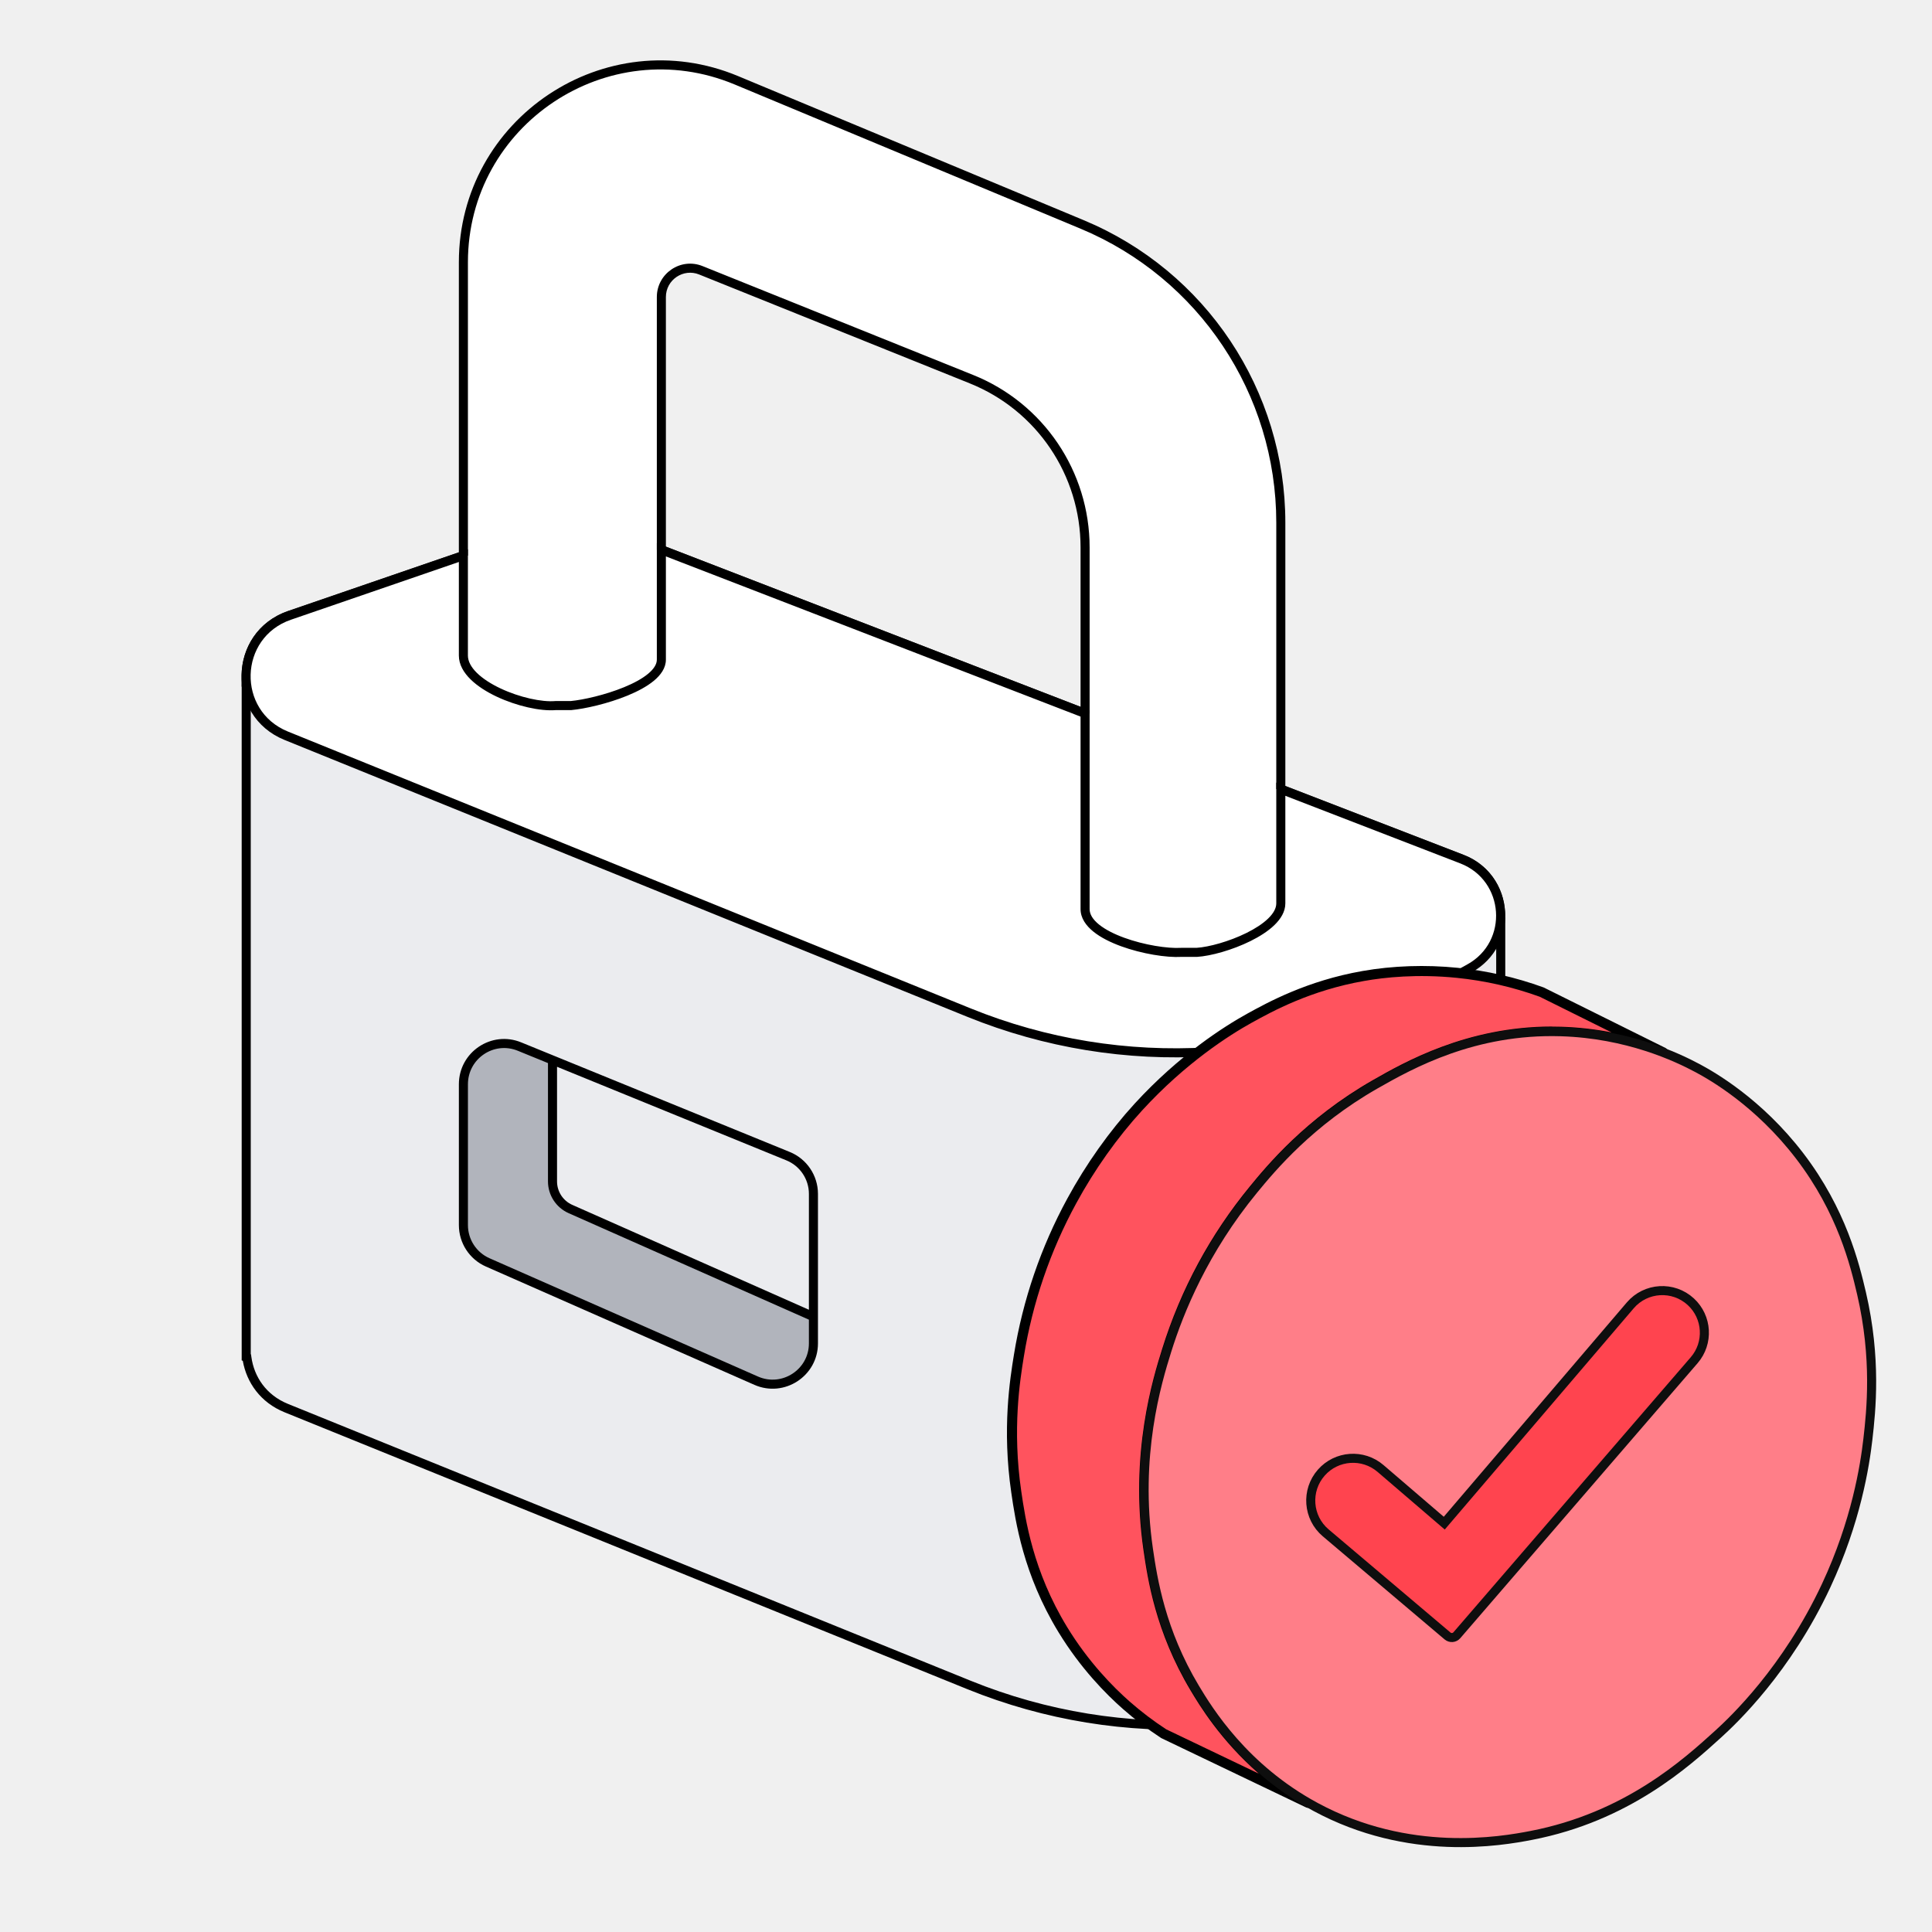
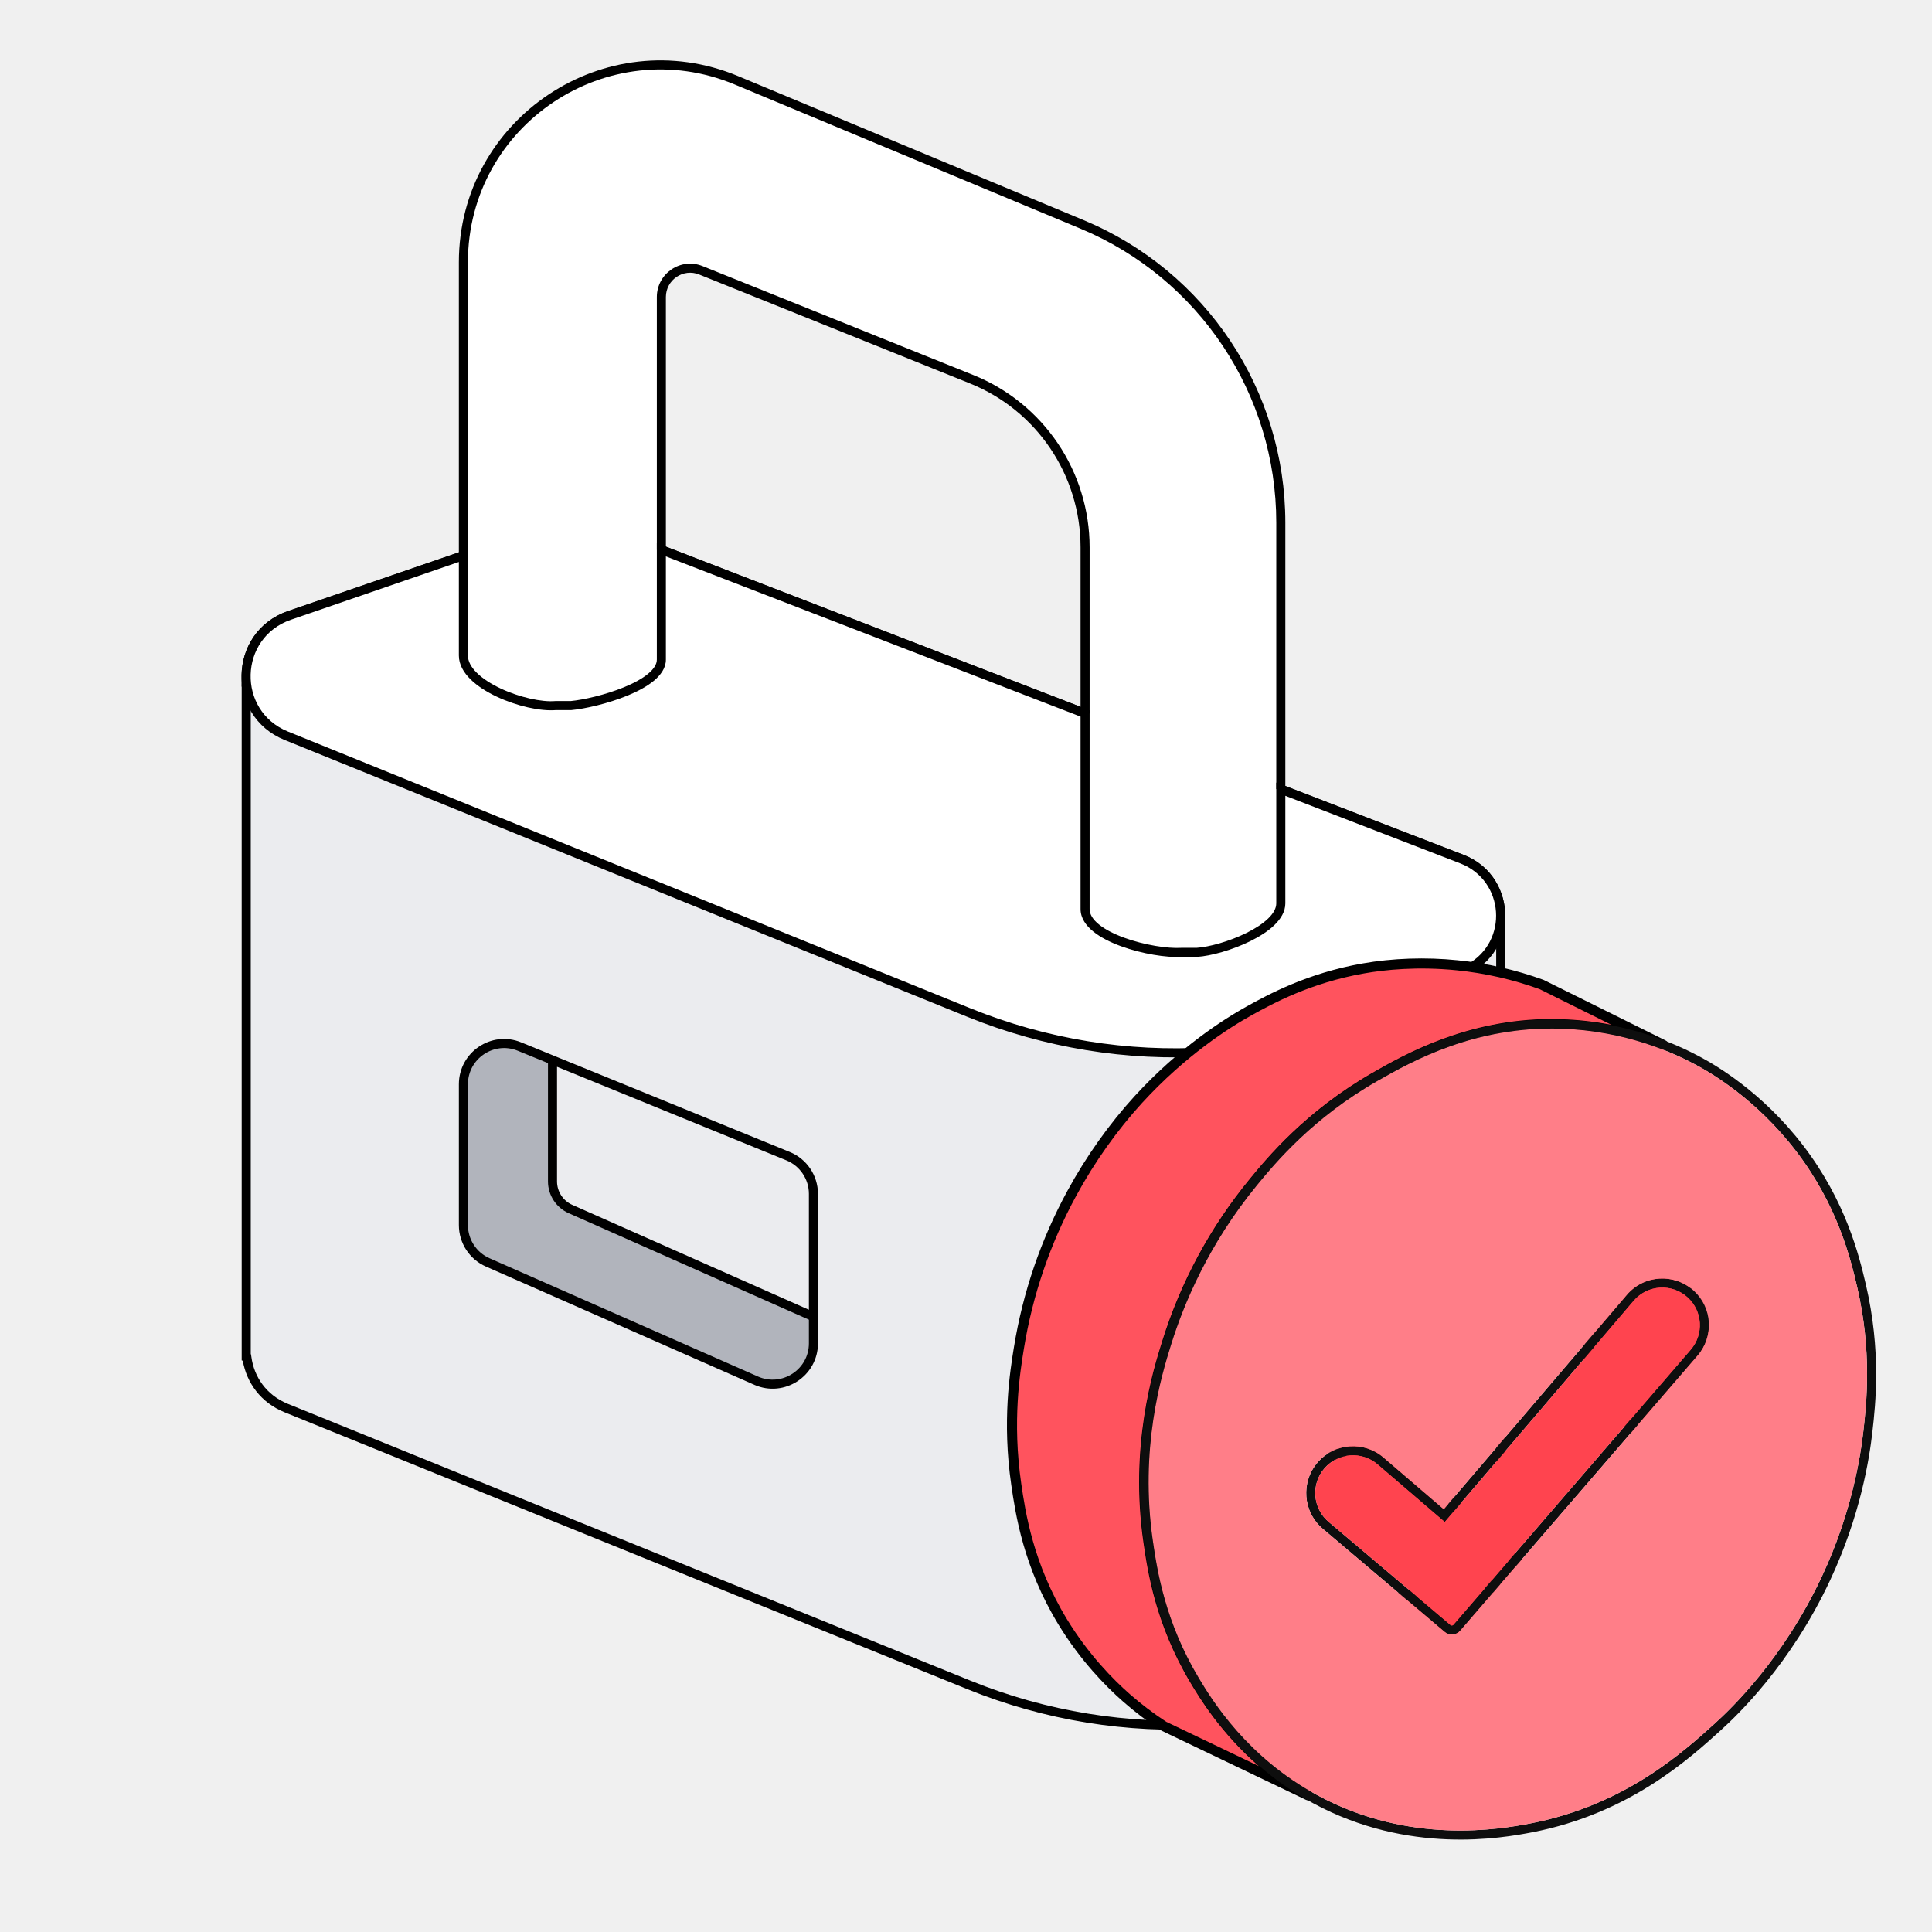
<svg xmlns="http://www.w3.org/2000/svg" width="128" height="128" viewBox="0 0 128 128" fill="none">
  <g id="illustration / deriv / light / lock-success">
    <g id="vector">
      <g id="lock">
        <path id="Vector" d="M16.304 44.773C16.313 43.089 17.277 41.423 19.171 40.766L34.505 35.497C36.872 34.681 39.459 34.734 41.791 35.637L96.868 56.916C98.709 57.626 99.577 59.405 99.401 61.089H99.428V104.856H99.41C99.542 106.329 98.875 107.872 97.367 108.705L95.482 109.748C85.873 115.07 74.379 115.762 64.2 111.633L18.969 93.291C17.409 92.66 16.549 91.345 16.357 89.942L16.313 89.925V44.764L16.304 44.773Z" fill="#EBECEF" />
        <path id="Vector (Stroke)" fill-rule="evenodd" clip-rule="evenodd" d="M41.899 35.357C39.501 34.428 36.842 34.374 34.407 35.213L19.073 40.482C17.047 41.185 16.013 42.974 16.004 44.771L16 45.5L16.012 45.488V90.128L16.086 90.157C16.338 91.591 17.252 92.92 18.857 93.569L64.087 111.911C74.35 116.074 85.939 115.376 95.628 110.01L97.512 108.967C99.022 108.133 99.747 106.634 99.726 105.155H99.728V60.788H99.722C99.77 59.087 98.836 57.353 96.976 56.635C96.976 56.635 96.975 56.635 96.976 56.635L41.899 35.357ZM99.127 61.389H99.068L99.103 61.057C99.266 59.493 98.46 57.851 96.76 57.195L41.682 35.916C39.416 35.039 36.903 34.988 34.602 35.78L19.269 41.049C17.601 41.628 16.709 43.043 16.613 44.525V89.721L16.63 89.728L16.654 89.901C16.833 91.208 17.63 92.426 19.081 93.013L64.313 111.355C74.408 115.45 85.807 114.763 95.337 109.485L97.222 108.442C98.617 107.672 99.233 106.248 99.111 104.882L99.082 104.555H99.127V61.389Z" fill="black" />
        <path id="Vector_2" d="M19.181 40.775L30.701 36.812V17.374C30.701 8.055 40.188 1.733 48.788 5.319L71.689 14.867C79.667 18.19 84.858 25.984 84.858 34.629V52.277L96.86 56.915C100.025 58.143 100.332 62.509 97.36 64.148L95.475 65.192C85.866 70.514 74.372 71.206 64.193 67.077L18.962 48.735C15.314 47.254 15.455 42.046 19.181 40.766V40.775ZM71.891 47.271V36.268C71.891 31.358 68.91 26.94 64.351 25.116L46.439 17.909C45.185 17.401 43.817 18.33 43.817 19.68V36.426L71.891 47.271Z" fill="white" />
        <g id="Group">
          <path id="Vector_3" d="M34.416 69.33L36.625 70.233V77.974C36.625 79.044 37.256 80.017 38.238 80.447L53.888 87.347V89.004C53.888 90.95 51.88 92.257 50.1 91.476L32.311 83.638C31.329 83.209 30.698 82.235 30.698 81.166V71.837C30.698 69.917 32.645 68.611 34.416 69.338V69.33Z" fill="#B1B4BC" />
          <path id="Vector_4" d="M36.625 77.975V70.233L52.205 76.589C53.222 77.001 53.888 77.992 53.888 79.088V87.347L38.238 80.447C37.256 80.017 36.625 79.044 36.625 77.975Z" fill="#EBECEF" />
        </g>
        <path id="Union" fill-rule="evenodd" clip-rule="evenodd" d="M30.402 71.837C30.402 69.705 32.564 68.252 34.533 69.061L52.322 76.32C53.449 76.777 54.189 77.874 54.192 79.088V89.004C54.192 91.167 51.961 92.618 49.984 91.751L32.195 83.913C31.103 83.435 30.402 82.354 30.402 81.166V71.837ZM53.592 86.775V79.097C53.592 78.123 52.999 77.242 52.096 76.876L36.905 70.677V78.272C36.905 78.945 37.302 79.554 37.916 79.826L53.592 86.775ZM53.592 87.432V89.004C53.592 90.733 51.807 91.895 50.225 91.202L32.437 83.364C31.565 82.982 31.002 82.117 31.002 81.166V71.837C31.002 70.13 32.733 68.97 34.306 69.616L36.305 70.432V78.272C36.305 79.182 36.842 80.006 37.673 80.375L53.592 87.432Z" fill="black" />
        <g id="Group_2">
          <path id="Vector (Stroke)_2" fill-rule="evenodd" clip-rule="evenodd" d="M43.517 35.988V43.703C43.517 43.998 43.331 44.315 42.93 44.646C42.535 44.972 41.978 45.27 41.349 45.528C40.1 46.042 38.643 46.367 37.821 46.445H36.812L36.798 46.446C35.9 46.528 34.424 46.206 33.164 45.612C32.538 45.317 31.986 44.965 31.595 44.581C31.202 44.194 31 43.805 31 43.431V36.391L19.083 40.491C19.083 40.491 19.083 40.491 19.083 40.491C15.094 41.861 14.944 47.436 18.848 49.022L64.079 67.363C64.079 67.363 64.079 67.363 64.079 67.363C74.342 71.527 85.931 70.829 95.619 65.463C95.619 65.463 95.619 65.463 95.619 65.463L97.504 64.42C100.701 62.656 100.368 57.963 96.968 56.644L84.557 51.849V59.852C84.557 60.166 84.38 60.504 84.019 60.854C83.662 61.201 83.156 61.526 82.583 61.81C81.437 62.378 80.089 62.745 79.277 62.796H78.252L78.243 62.797C77.36 62.851 75.809 62.613 74.478 62.127C73.814 61.885 73.227 61.588 72.812 61.252C72.393 60.913 72.19 60.569 72.19 60.229V47.065L43.517 35.988ZM71.59 47.477V60.229C71.59 60.828 71.95 61.326 72.434 61.718C72.921 62.113 73.577 62.437 74.272 62.691C75.656 63.196 77.285 63.454 78.27 63.396H79.296L79.305 63.396C80.213 63.34 81.644 62.945 82.849 62.348C83.453 62.049 84.019 61.691 84.437 61.285C84.852 60.882 85.157 60.398 85.157 59.852V52.724L96.751 57.204C99.681 58.34 99.962 62.379 97.214 63.894L95.329 64.938C85.799 70.216 74.4 70.903 64.305 66.807L19.074 48.466C15.683 47.089 15.814 42.248 19.278 41.058L30.401 37.232V43.431C30.401 44.03 30.722 44.564 31.175 45.008C31.63 45.456 32.245 45.843 32.908 46.155C34.221 46.773 35.798 47.135 36.838 47.045H37.849L37.862 47.044C38.743 46.962 40.268 46.621 41.578 46.083C42.232 45.814 42.851 45.489 43.312 45.109C43.767 44.733 44.117 44.263 44.117 43.703V36.863L71.59 47.477Z" fill="black" />
          <path id="Vector (Stroke)_3" fill-rule="evenodd" clip-rule="evenodd" d="M44.117 19.68C44.117 18.541 45.27 17.759 46.325 18.187L46.326 18.188L64.238 25.394L64.238 25.395C68.683 27.172 71.59 31.481 71.59 36.268V47.271H72.19V36.268C72.19 31.236 69.135 26.707 64.461 24.837L46.551 17.631C46.551 17.631 46.55 17.631 46.55 17.631C45.098 17.042 43.517 18.119 43.517 19.68V36.426H44.117V19.68Z" fill="black" />
          <path id="Vector (Stroke)_4" fill-rule="evenodd" clip-rule="evenodd" d="M48.903 5.042C40.105 1.374 30.401 7.84 30.401 17.374V36.812H31.001V17.374C31.001 8.269 40.269 2.093 48.672 5.596L71.573 15.144C79.439 18.42 84.557 26.105 84.557 34.629V52.277H85.157V34.629C85.157 25.863 79.894 17.959 71.804 14.59C71.804 14.59 71.804 14.59 71.804 14.59L48.903 5.042Z" fill="black" />
        </g>
      </g>
      <g id="block">
        <g id="Group_3">
-           <path id="Vector_5" d="M67.333 98.84C67.62 100.814 68.159 104.266 70.415 107.965C72.011 110.581 73.838 112.291 74.635 112.99C75.571 113.811 76.436 114.428 77.103 114.862C80.291 116.389 83.48 117.916 86.672 119.443C82.261 116.895 80.045 113.294 79.17 111.834C76.91 108.058 76.376 104.627 76.088 102.641C75.19 96.446 76.644 91.613 77.314 89.472C78.139 86.836 79.771 82.832 83.057 78.825C84.293 77.318 86.802 74.319 91.111 71.856C93.491 70.496 97.666 68.182 103.403 68.353C106.181 68.436 108.504 69.078 110.191 69.727C107.508 68.395 104.825 67.061 102.144 65.728C100.762 65.226 98.856 64.682 96.54 64.451C93.586 64.153 91.282 64.493 90.324 64.661C86.763 65.286 84.282 66.632 82.776 67.46C81.93 67.929 78.686 69.78 75.421 73.345C74.593 74.25 72.737 76.387 71.01 79.561C68.795 83.634 67.901 87.376 67.507 89.805C67.224 91.548 66.734 94.733 67.333 98.84Z" fill="#FF535E" />
-           <path id="Vector_6" d="M86.67 119.776C86.79 119.776 86.905 119.711 86.965 119.598C87.048 119.44 86.991 119.243 86.837 119.155C82.407 116.595 80.183 112.883 79.453 111.662C77.179 107.866 76.682 104.435 76.414 102.592C75.508 96.35 77.048 91.425 77.628 89.57C78.838 85.701 80.751 82.157 83.312 79.036C84.393 77.717 86.923 74.63 91.274 72.145C93.495 70.876 97.63 68.514 103.391 68.686C105.667 68.754 107.914 69.21 110.07 70.036C110.236 70.1 110.422 70.021 110.494 69.86C110.565 69.697 110.495 69.507 110.337 69.427C108.553 68.541 106.768 67.654 104.983 66.768L102.29 65.431C102.279 65.426 102.267 65.421 102.255 65.416C100.424 64.75 98.511 64.314 96.572 64.12C94.448 63.905 92.267 63.98 90.265 64.333C86.589 64.978 84.002 66.404 82.613 67.169C81.106 68.004 78.136 69.887 75.173 73.12C73.495 74.953 71.953 77.125 70.716 79.402C68.958 82.632 67.767 86.115 67.176 89.751C66.918 91.341 66.381 94.648 67 98.888C67.276 100.782 67.792 104.309 70.129 108.138C71.584 110.523 73.261 112.228 74.413 113.239C75.198 113.929 76.042 114.568 76.92 115.142C76.931 115.15 76.945 115.157 76.958 115.163C79.082 116.181 81.206 117.198 83.33 118.214L86.527 119.744C86.574 119.766 86.622 119.777 86.67 119.777V119.776ZM102.814 68.01C97.166 68.01 92.989 70.399 90.945 71.567C86.487 74.113 83.902 77.267 82.798 78.614C80.182 81.801 78.229 85.42 76.995 89.372C76.403 91.265 74.829 96.295 75.757 102.689C76.032 104.578 76.542 108.094 78.884 112.005C79.441 112.936 80.845 115.281 83.402 117.51C81.356 116.531 79.312 115.553 77.266 114.573C76.421 114.021 75.609 113.404 74.852 112.74C73.736 111.759 72.108 110.104 70.697 107.792C68.432 104.079 67.93 100.641 67.66 98.793C67.056 94.655 67.582 91.416 67.835 89.859C68.414 86.297 69.58 82.885 71.303 79.722C72.515 77.491 74.026 75.364 75.667 73.571C78.565 70.407 81.467 68.568 82.938 67.753C84.292 67.006 86.815 65.615 90.383 64.99C91.738 64.75 93.9 64.521 96.509 64.784C98.388 64.972 100.239 65.394 102.014 66.038L104.69 67.367C105.382 67.711 106.074 68.055 106.766 68.398C105.662 68.182 104.542 68.057 103.416 68.024C103.215 68.017 103.015 68.015 102.818 68.015L102.814 68.01Z" fill="black" />
+           <path id="Vector_5" d="M67.333 98.34C67.62 100.314 68.159 103.766 70.415 107.465C72.011 110.081 73.838 111.791 74.635 112.49C75.571 113.311 76.436 113.928 77.103 114.362C80.291 115.889 83.48 117.416 86.672 118.943C82.261 116.395 80.045 112.794 79.17 111.334C76.91 107.558 76.376 104.127 76.088 102.141C75.19 95.946 76.644 91.113 77.314 88.972C78.139 86.336 79.771 82.332 83.057 78.325C84.293 76.818 86.802 73.819 91.111 71.356C93.491 69.996 97.666 67.682 103.403 67.853C106.181 67.936 108.504 68.578 110.191 69.227C107.508 67.895 104.825 66.561 102.144 65.228C100.762 64.726 98.856 64.182 96.54 63.951C93.586 63.653 91.282 63.993 90.324 64.161C86.763 64.786 84.282 66.132 82.776 66.96C81.93 67.429 78.686 69.28 75.421 72.845C74.593 73.75 72.737 75.887 71.01 79.061C68.795 83.134 67.901 86.876 67.507 89.305C67.224 91.048 66.734 94.233 67.333 98.34Z" fill="#FF535E" />
+           <path id="Vector_6" d="M86.67 119.276C86.79 119.276 86.905 119.211 86.965 119.098C87.048 118.94 86.991 118.743 86.837 118.655C82.407 116.095 80.183 112.383 79.453 111.162C77.179 107.366 76.682 103.935 76.414 102.092C75.508 95.85 77.048 90.925 77.628 89.07C78.838 85.201 80.751 81.657 83.312 78.536C84.393 77.217 86.923 74.13 91.274 71.645C93.495 70.376 97.63 68.014 103.391 68.186C105.667 68.254 107.914 68.71 110.07 69.536C110.236 69.6 110.422 69.521 110.494 69.36C110.565 69.197 110.495 69.007 110.337 68.927C108.553 68.041 106.768 67.154 104.983 66.268L102.29 64.931C102.279 64.926 102.267 64.921 102.255 64.916C100.424 64.25 98.511 63.815 96.572 63.62C94.448 63.405 92.267 63.48 90.265 63.833C86.589 64.478 84.002 65.904 82.613 66.669C81.106 67.504 78.136 69.387 75.173 72.62C73.495 74.453 71.953 76.625 70.716 78.902C68.958 82.132 67.767 85.615 67.176 89.251C66.918 90.841 66.381 94.148 67 98.388C67.276 100.282 67.792 103.809 70.129 107.638C71.584 110.023 73.261 111.728 74.413 112.739C75.198 113.429 76.042 114.068 76.92 114.642C76.931 114.65 76.945 114.657 76.958 114.663C79.082 115.681 81.206 116.698 83.33 117.714L86.527 119.244C86.574 119.266 86.622 119.277 86.67 119.277V119.276ZM102.814 67.51C97.166 67.51 92.989 69.899 90.945 71.067C86.487 73.613 83.902 76.767 82.798 78.114C80.182 81.301 78.229 84.92 76.995 88.872C76.403 90.765 74.829 95.795 75.757 102.189C76.032 104.078 76.542 107.594 78.884 111.505C79.441 112.436 80.845 114.781 83.402 117.01C81.356 116.031 79.312 115.053 77.266 114.073C76.421 113.521 75.609 112.904 74.852 112.24C73.736 111.259 72.108 109.604 70.697 107.292C68.432 103.579 67.93 100.141 67.66 98.293C67.056 94.155 67.582 90.916 67.835 89.359C68.414 85.797 69.58 82.385 71.303 79.222C72.515 76.991 74.026 74.864 75.667 73.071C78.565 69.907 81.467 68.068 82.938 67.253C84.292 66.506 86.815 65.115 90.383 64.49C91.738 64.25 93.9 64.021 96.509 64.284C98.388 64.472 100.239 64.894 102.014 65.538L104.69 66.867C105.382 67.211 106.074 67.555 106.766 67.898C105.662 67.682 104.542 67.557 103.416 67.524C103.215 67.517 103.015 67.515 102.818 67.515L102.814 67.51Z" fill="black" />
        </g>
        <g id="Group_4">
-           <path id="Vector_7" d="M85.959 94.379C89.552 97.782 93.146 101.187 96.739 104.592C99.658 105.977 102.576 107.365 105.495 108.75C99.279 102.862 93.061 96.971 86.844 91.082C86.558 91.844 86.19 92.972 85.959 94.379Z" fill="#FF444F" />
-           <path id="Vector_8" d="M105.492 109.083C105.599 109.083 105.704 109.031 105.767 108.938C105.86 108.803 105.84 108.62 105.722 108.509L87.071 90.841C86.99 90.764 86.877 90.733 86.769 90.758C86.66 90.783 86.571 90.861 86.532 90.964C86.121 92.054 85.819 93.185 85.629 94.324C85.611 94.434 85.649 94.544 85.729 94.62C89.322 98.023 92.916 101.428 96.509 104.833C96.534 104.856 96.564 104.876 96.595 104.891L105.351 109.049C105.398 109.071 105.446 109.081 105.494 109.081L105.492 109.083ZM86.983 91.673L103.743 107.551L96.926 104.314C93.388 100.962 89.851 97.611 86.314 94.259C86.469 93.386 86.692 92.518 86.983 91.673Z" fill="black" />
+           <path id="Vector_7" d="M85.959 93.879C89.552 97.282 93.147 100.687 96.739 104.092C99.658 105.477 102.576 106.865 105.495 108.25C99.279 102.362 93.062 96.471 86.844 90.582C86.558 91.344 86.191 92.472 85.959 93.879Z" fill="#FF444F" />
+           <path id="Vector_8" d="M105.493 108.583C105.599 108.583 105.704 108.531 105.767 108.438C105.86 108.303 105.84 108.12 105.722 108.009L87.072 90.341C86.99 90.264 86.877 90.233 86.769 90.258C86.661 90.283 86.571 90.361 86.533 90.464C86.122 91.554 85.819 92.685 85.629 93.824C85.611 93.934 85.649 94.044 85.729 94.12C89.322 97.523 92.916 100.928 96.509 104.333C96.534 104.356 96.564 104.376 96.596 104.391L105.351 108.549C105.398 108.571 105.446 108.581 105.494 108.581L105.493 108.583ZM86.983 91.173L103.743 107.051L96.927 103.814C93.389 100.462 89.851 97.111 86.315 93.759C86.469 92.886 86.692 92.018 86.983 91.173Z" fill="black" />
        </g>
        <g id="Group_5">
-           <path id="Vector_9" d="M89.007 106.936C91.948 110.224 95.767 110.829 96.557 110.939C101.301 111.596 104.754 109.281 105.505 108.749C102.586 107.363 99.669 105.976 96.75 104.59C96.201 104.923 95.484 105.312 94.614 105.676C94.255 105.824 93.227 106.239 91.811 106.551C91.078 106.713 90.132 106.874 89.005 106.934L89.007 106.936Z" fill="#FF444F" />
-           <path id="Vector_10" d="M98.249 111.39C101.91 111.39 104.611 109.79 105.695 109.022C105.792 108.953 105.845 108.839 105.835 108.722C105.825 108.604 105.753 108.501 105.647 108.451L96.891 104.293C96.79 104.245 96.672 104.251 96.577 104.309C95.913 104.712 95.21 105.07 94.485 105.374C93.64 105.723 92.69 106.021 91.74 106.231C90.839 106.43 89.914 106.557 88.987 106.606C88.859 106.613 88.748 106.693 88.698 106.811C88.65 106.929 88.671 107.066 88.758 107.16C91.555 110.287 95.112 111.077 96.51 111.272C97.111 111.355 97.693 111.392 98.25 111.392L98.249 111.39ZM104.83 108.799C103.38 109.714 100.414 111.139 96.599 110.61C95.351 110.437 92.292 109.763 89.728 107.215C90.453 107.147 91.175 107.034 91.882 106.878C92.87 106.66 93.858 106.35 94.739 105.986C95.439 105.693 96.12 105.351 96.765 104.97L104.83 108.8V108.799Z" fill="black" />
+           <path id="Vector_9" d="M89.007 106.436C91.948 109.724 95.767 110.329 96.557 110.439C101.301 111.096 104.754 108.781 105.505 108.249C102.586 106.863 99.669 105.476 96.75 104.09C96.201 104.423 95.484 104.812 94.614 105.176C94.255 105.324 93.227 105.739 91.811 106.051C91.078 106.213 90.132 106.374 89.005 106.434L89.007 106.436Z" fill="#FF444F" />
+           <path id="Vector_10" d="M98.249 110.89C101.91 110.89 104.611 109.29 105.695 108.522C105.792 108.453 105.845 108.339 105.835 108.222C105.825 108.104 105.753 108.001 105.647 107.951L96.891 103.793C96.79 103.745 96.672 103.751 96.577 103.809C95.913 104.212 95.21 104.57 94.485 104.874C93.64 105.223 92.69 105.521 91.74 105.731C90.839 105.93 89.914 106.057 88.987 106.106C88.859 106.113 88.748 106.193 88.698 106.311C88.65 106.429 88.671 106.566 88.758 106.66C91.555 109.787 95.112 110.577 96.51 110.772C97.111 110.855 97.693 110.892 98.25 110.892L98.249 110.89ZM104.83 108.299C103.38 109.214 100.414 110.639 96.599 110.11C95.351 109.937 92.292 109.263 89.728 106.715C90.453 106.647 91.175 106.534 91.882 106.378C92.87 106.16 93.858 105.85 94.739 105.486C95.439 105.193 96.12 104.851 96.765 104.47L104.83 108.3V108.299Z" fill="black" />
        </g>
        <g id="Group_6">
-           <path id="Vector_11" d="M104.768 84.805C104.976 85.546 105.512 87.662 105.256 90.417C105.202 91.002 105.118 91.549 105.018 92.052C107.608 94.52 110.196 96.985 112.785 99.453C113.338 98.169 114.073 96.02 114.116 93.289C114.143 91.749 114.151 88.792 112.33 85.724C111.678 84.627 109.742 81.741 106.026 80.33C104.67 79.815 103.345 79.599 102.1 79.575C102.905 80.597 104.076 82.353 104.768 84.805Z" fill="#FF444F" />
-           <path id="Vector_12" d="M112.783 99.786C112.804 99.786 112.828 99.784 112.849 99.779C112.956 99.757 113.045 99.684 113.089 99.584C113.955 97.57 114.413 95.454 114.446 93.294C114.471 91.825 114.522 88.77 112.613 85.555C111.733 84.071 109.722 81.378 106.141 80.019C104.855 79.53 103.496 79.269 102.104 79.242C101.968 79.241 101.856 79.312 101.8 79.427C101.743 79.542 101.757 79.68 101.836 79.781C103.041 81.308 103.919 83.03 104.446 84.896C104.785 86.102 105.141 88.033 104.922 90.386C104.872 90.92 104.794 91.459 104.689 91.988C104.667 92.1 104.702 92.216 104.785 92.294C107.362 94.749 109.935 97.201 112.511 99.656L112.553 99.696C112.616 99.756 112.698 99.787 112.783 99.787V99.786ZM102.789 79.942C103.862 80.027 104.907 80.262 105.905 80.641C109.296 81.928 111.204 84.485 112.041 85.894C113.854 88.948 113.804 91.877 113.781 93.284C113.751 95.198 113.375 97.078 112.661 98.877C110.233 96.564 107.806 94.252 105.376 91.937C105.469 91.444 105.539 90.944 105.584 90.446C105.813 87.991 105.439 85.974 105.085 84.715C104.599 82.993 103.827 81.391 102.789 79.942Z" fill="black" />
+           <path id="Vector_11" d="M104.768 84.305C104.976 85.046 105.512 87.162 105.256 89.917C105.202 90.502 105.118 91.049 105.018 91.552C107.608 94.02 110.196 96.485 112.785 98.953C113.338 97.669 114.073 95.52 114.116 92.789C114.143 91.249 114.151 88.292 112.33 85.224C111.678 84.127 109.742 81.241 106.026 79.83C104.67 79.315 103.345 79.099 102.1 79.075C102.905 80.097 104.076 81.853 104.768 84.305Z" fill="#FF444F" />
+           <path id="Vector_12" d="M112.783 99.286C112.804 99.286 112.828 99.284 112.849 99.279C112.956 99.257 113.045 99.184 113.089 99.084C113.955 97.07 114.413 94.954 114.446 92.794C114.471 91.325 114.522 88.27 112.613 85.055C111.733 83.571 109.722 80.878 106.141 79.519C104.855 79.03 103.496 78.769 102.104 78.742C101.968 78.741 101.856 78.812 101.8 78.927C101.743 79.042 101.757 79.18 101.836 79.281C103.041 80.808 103.919 82.53 104.446 84.396C104.785 85.602 105.141 87.533 104.922 89.886C104.872 90.42 104.794 90.959 104.689 91.488C104.667 91.6 104.702 91.716 104.785 91.794C107.362 94.249 109.935 96.701 112.511 99.156L112.553 99.196C112.616 99.256 112.698 99.287 112.783 99.287V99.286ZM102.789 79.442C103.862 79.527 104.907 79.762 105.905 80.141C109.296 81.428 111.204 83.985 112.041 85.394C113.854 88.448 113.804 91.377 113.781 92.784C113.751 94.698 113.375 96.578 112.661 98.377C110.233 96.064 107.806 93.752 105.376 91.437C105.469 90.944 105.539 90.444 105.584 89.946C105.813 87.491 105.439 85.474 105.085 84.215C104.599 82.493 103.827 80.891 102.789 79.442Z" fill="black" />
        </g>
        <g id="Group_7">
-           <path id="Vector_13" d="M77.311 89.473C78.136 86.836 79.767 82.831 83.054 78.826C84.29 77.321 86.798 74.32 91.109 71.857C93.488 70.498 97.663 68.182 103.403 68.354C107.826 68.487 111.097 70.034 112.473 70.77C113.404 71.268 116.506 73.021 119.233 76.584C122.024 80.231 122.885 83.778 123.331 85.689C124.336 90.012 123.97 93.463 123.752 95.354C123.55 97.109 122.972 100.805 120.986 105.055C118.379 110.63 114.841 113.97 113.842 114.878C111.728 116.799 107.786 120.38 101.443 121.603C99.448 121.987 93.363 123.068 87.154 119.712C82.42 117.153 80.075 113.344 79.168 111.831C76.908 108.057 76.376 104.624 76.086 102.638C75.187 96.445 76.642 91.61 77.312 89.469L77.311 89.473Z" fill="#FF7E88" />
-           <path id="Vector_14" d="M77.311 89.473C78.136 86.836 79.767 82.831 83.054 78.826C84.29 77.321 86.798 74.32 91.109 71.857C93.488 70.498 97.663 68.182 103.403 68.354C107.826 68.487 111.097 70.034 112.473 70.77C113.404 71.268 116.506 73.021 119.233 76.584C122.024 80.231 122.885 83.778 123.331 85.689C124.336 90.012 123.97 93.463 123.752 95.354C123.55 97.109 122.972 100.805 120.986 105.055C118.379 110.63 114.841 113.97 113.842 114.878C111.728 116.799 107.786 120.38 101.443 121.603C99.448 121.987 93.363 123.068 87.154 119.712C82.42 117.153 80.075 113.344 79.168 111.831C76.908 108.057 76.376 104.624 76.086 102.638C75.187 96.445 76.642 91.61 77.312 89.469L77.311 89.473Z" stroke="#0E0E0E" stroke-width="0.6" />
-           <path id="Vector_15" d="M95.685 100.913L91.465 97.292C90.302 96.293 88.552 96.415 87.538 97.566C86.502 98.743 86.634 100.543 87.831 101.556L95.903 108.388C96.087 108.543 96.362 108.522 96.519 108.339L112.242 90.118C113.226 88.979 113.128 87.265 112.021 86.244C110.858 85.172 109.036 85.281 108.009 86.484L95.685 100.913Z" fill="#FF444F" />
-           <path id="Vector_16" d="M95.686 100.913L91.466 97.292C90.302 96.293 88.552 96.415 87.539 97.566C86.502 98.743 86.634 100.543 87.832 101.556L95.904 108.388C96.088 108.543 96.362 108.522 96.52 108.339L112.243 90.118C113.226 88.979 113.128 87.265 112.021 86.244C110.858 85.172 109.037 85.281 108.009 86.484L95.686 100.913Z" stroke="#0E0E0E" stroke-width="0.6" />
+           <g id="Vector_13">
+             <path fill-rule="evenodd" clip-rule="evenodd" d="M103.412 67.554C97.584 67.38 93.347 69.732 90.96 71.096C86.601 73.587 84.065 76.622 82.822 78.135C79.504 82.179 77.857 86.222 77.024 88.883C76.35 91.037 74.88 95.924 75.79 102.181C76.08 104.176 76.619 107.658 78.911 111.485C79.825 113.01 82.204 116.877 87.011 119.475C93.317 122.884 99.491 121.784 101.5 121.397C107.927 120.158 111.921 116.529 114.041 114.602L114.043 114.6C115.057 113.679 118.627 110.308 121.257 104.681C123.262 100.392 123.846 96.662 124.05 94.888C124.269 92.987 124.64 89.495 123.623 85.121C123.175 83.199 122.302 79.601 119.471 75.901C116.708 72.29 113.563 70.512 112.614 70.006C111.217 69.257 107.899 67.689 103.412 67.554ZM77.598 89.058C78.416 86.447 80.032 82.481 83.286 78.516C84.515 77.019 86.995 74.053 91.258 71.617C93.629 70.263 97.742 67.985 103.394 68.153M77.598 89.058C76.931 91.187 75.493 95.97 76.383 102.094C76.671 104.071 77.197 107.455 79.426 111.176C80.325 112.678 82.636 116.429 87.297 118.947C93.409 122.252 99.404 121.189 101.387 120.808C107.642 119.602 111.531 116.072 113.64 114.156C114.626 113.26 118.131 109.951 120.714 104.427C122.681 100.217 123.254 96.556 123.454 94.82C123.67 92.938 124.031 89.528 123.039 85.256C122.595 83.356 121.745 79.861 118.994 76.266C116.305 72.751 113.245 71.023 112.332 70.535C110.977 69.809 107.752 68.284 103.394 68.153" fill="#0E0E0E" />
+             <path fill-rule="evenodd" clip-rule="evenodd" d="M111.818 85.965C110.78 85.008 109.154 85.105 108.237 86.179L95.719 100.836L91.27 97.019C90.231 96.128 88.669 96.237 87.764 97.264C86.838 98.316 86.956 99.922 88.025 100.827L96.098 107.659C96.156 107.708 96.243 107.701 96.293 107.643L112.016 89.422C112.893 88.405 112.806 86.875 111.818 85.965ZM107.781 85.789C108.919 84.457 110.936 84.336 112.225 85.524C113.45 86.654 113.559 88.552 112.47 89.814L96.747 108.035C96.482 108.342 96.019 108.378 95.71 108.117L87.638 101.285C86.312 100.163 86.166 98.171 87.314 96.868C88.436 95.594 90.373 95.459 91.661 96.564L95.653 99.989L107.781 85.789Z" fill="#0E0E0E" />
+             <path d="M108.237 86.179C109.154 85.105 110.78 85.008 111.818 85.965C112.806 86.875 112.893 88.405 112.016 89.422L96.293 107.643C96.243 107.701 96.156 107.708 96.098 107.659L88.025 100.827C86.956 99.922 86.838 98.316 87.764 97.264C88.669 96.237 90.231 96.128 91.27 97.019L95.719 100.836L108.237 86.179Z" fill="#FF444F" />
+             <path fill-rule="evenodd" clip-rule="evenodd" d="M83.286 78.516C80.032 82.481 78.416 86.447 77.598 89.058C76.931 91.187 75.493 95.97 76.383 102.094C76.671 104.071 77.197 107.455 79.426 111.176C80.325 112.678 82.636 116.429 87.297 118.947C93.409 122.252 99.404 121.189 101.387 120.808C107.642 119.602 111.531 116.072 113.64 114.156C114.626 113.26 118.131 109.951 120.714 104.427C122.681 100.217 123.254 96.556 123.454 94.82C123.67 92.938 124.031 89.528 123.039 85.256C122.595 83.356 121.745 79.861 118.994 76.266C116.305 72.751 113.245 71.023 112.332 70.535C110.977 69.809 107.752 68.284 103.394 68.153C97.742 67.985 93.629 70.263 91.258 71.617C86.995 74.053 84.515 77.019 83.286 78.516ZM107.781 85.789C108.919 84.457 110.936 84.336 112.225 85.524C113.45 86.654 113.559 88.552 112.47 89.814L96.747 108.035C96.482 108.342 96.019 108.378 95.71 108.117L87.638 101.285C86.312 100.163 86.166 98.171 87.314 96.868C88.436 95.594 90.373 95.459 91.661 96.564L95.653 99.989L107.781 85.789Z" fill="#FF7E88" />
+           </g>
        </g>
      </g>
    </g>
  </g>
</svg>
